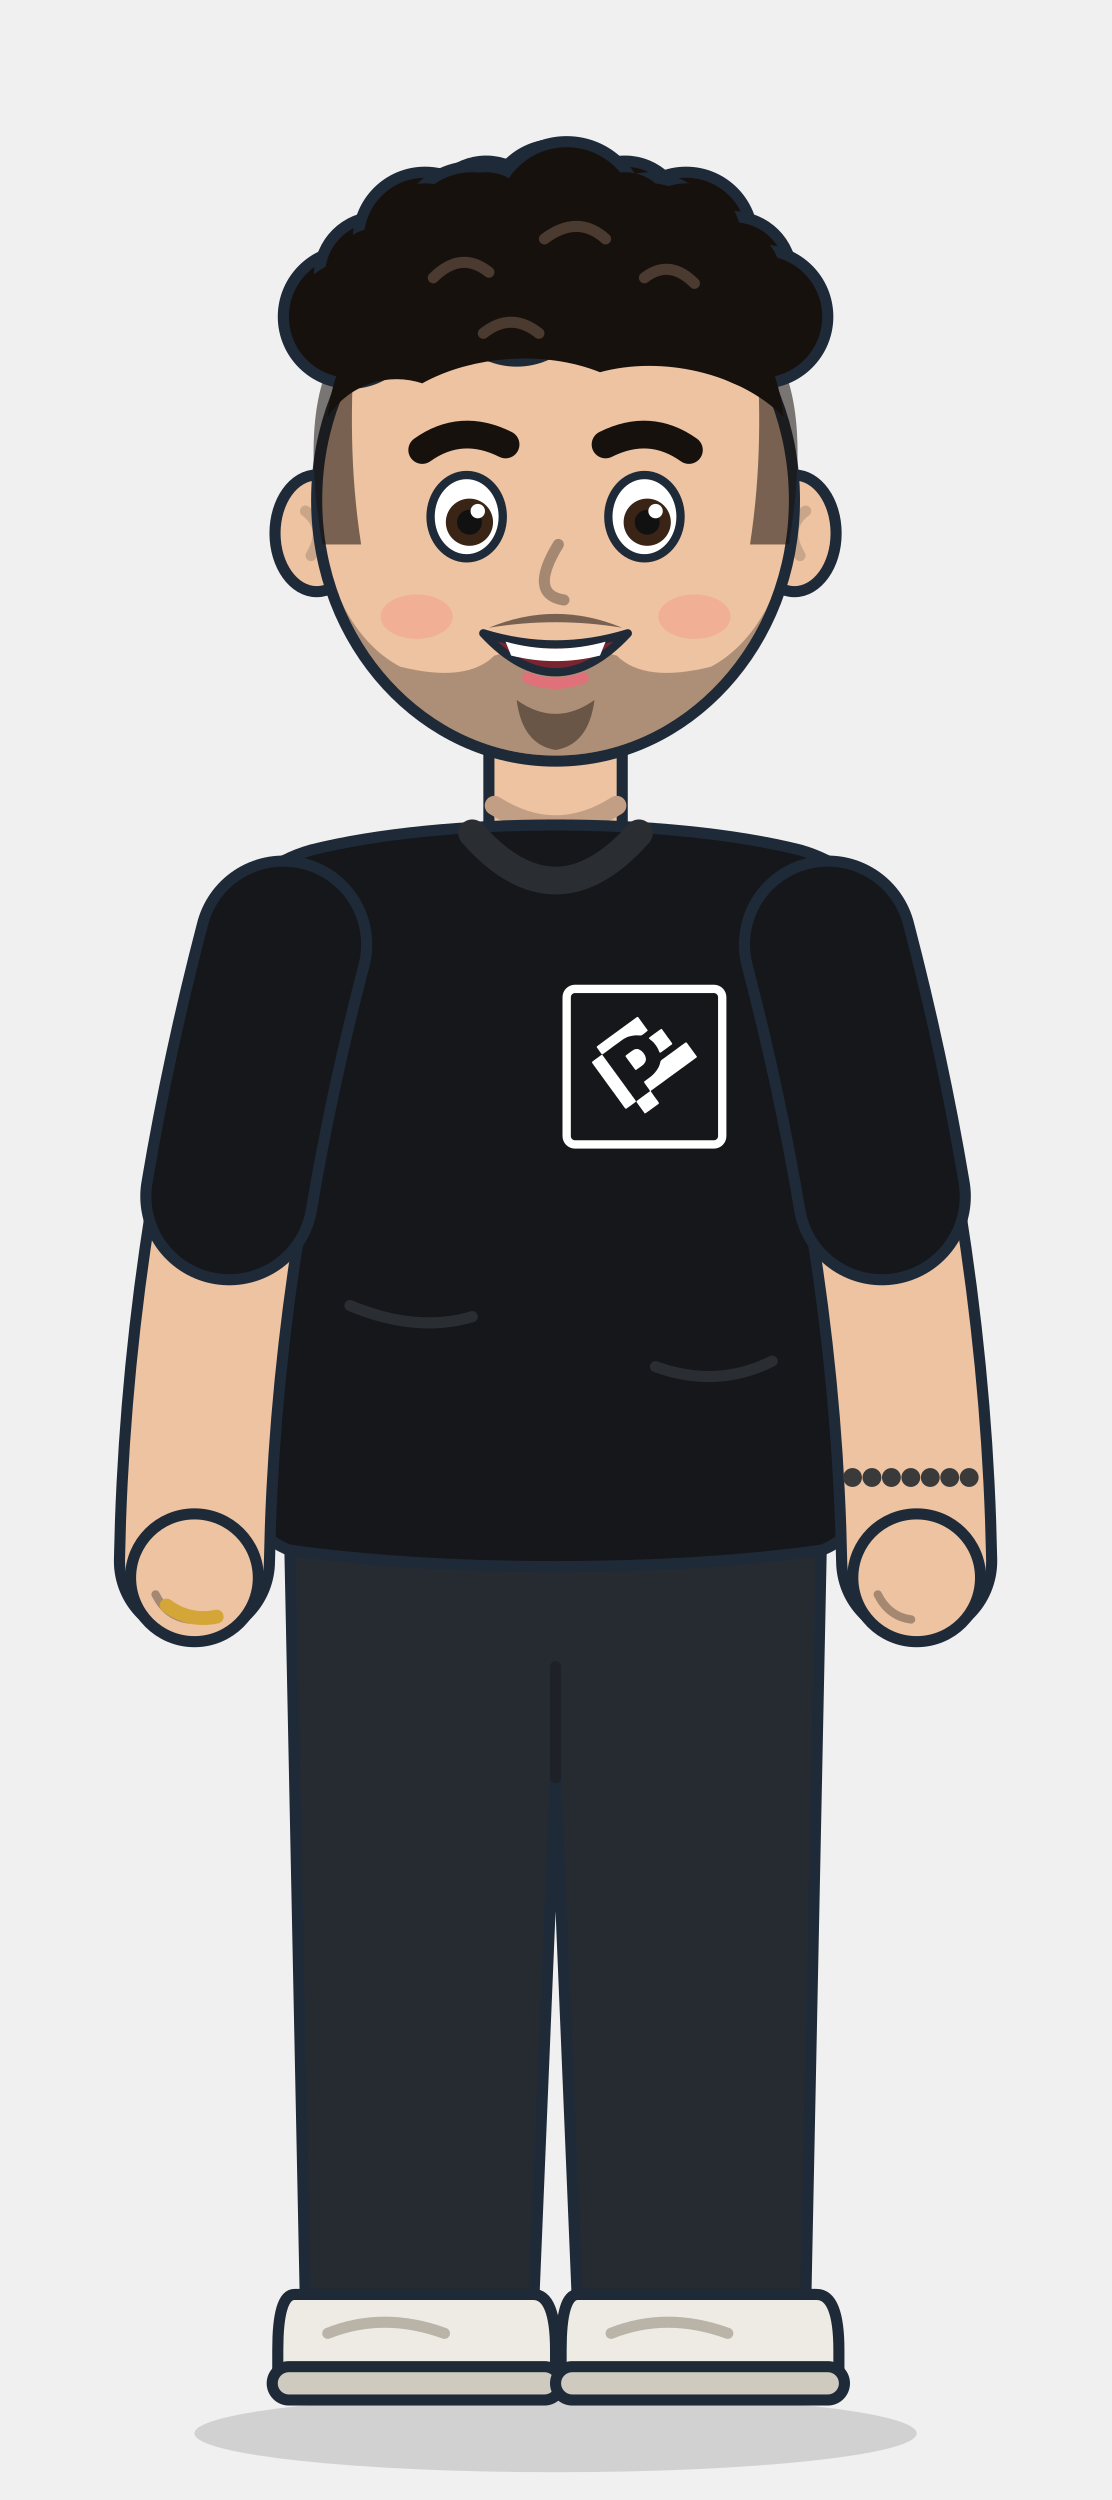
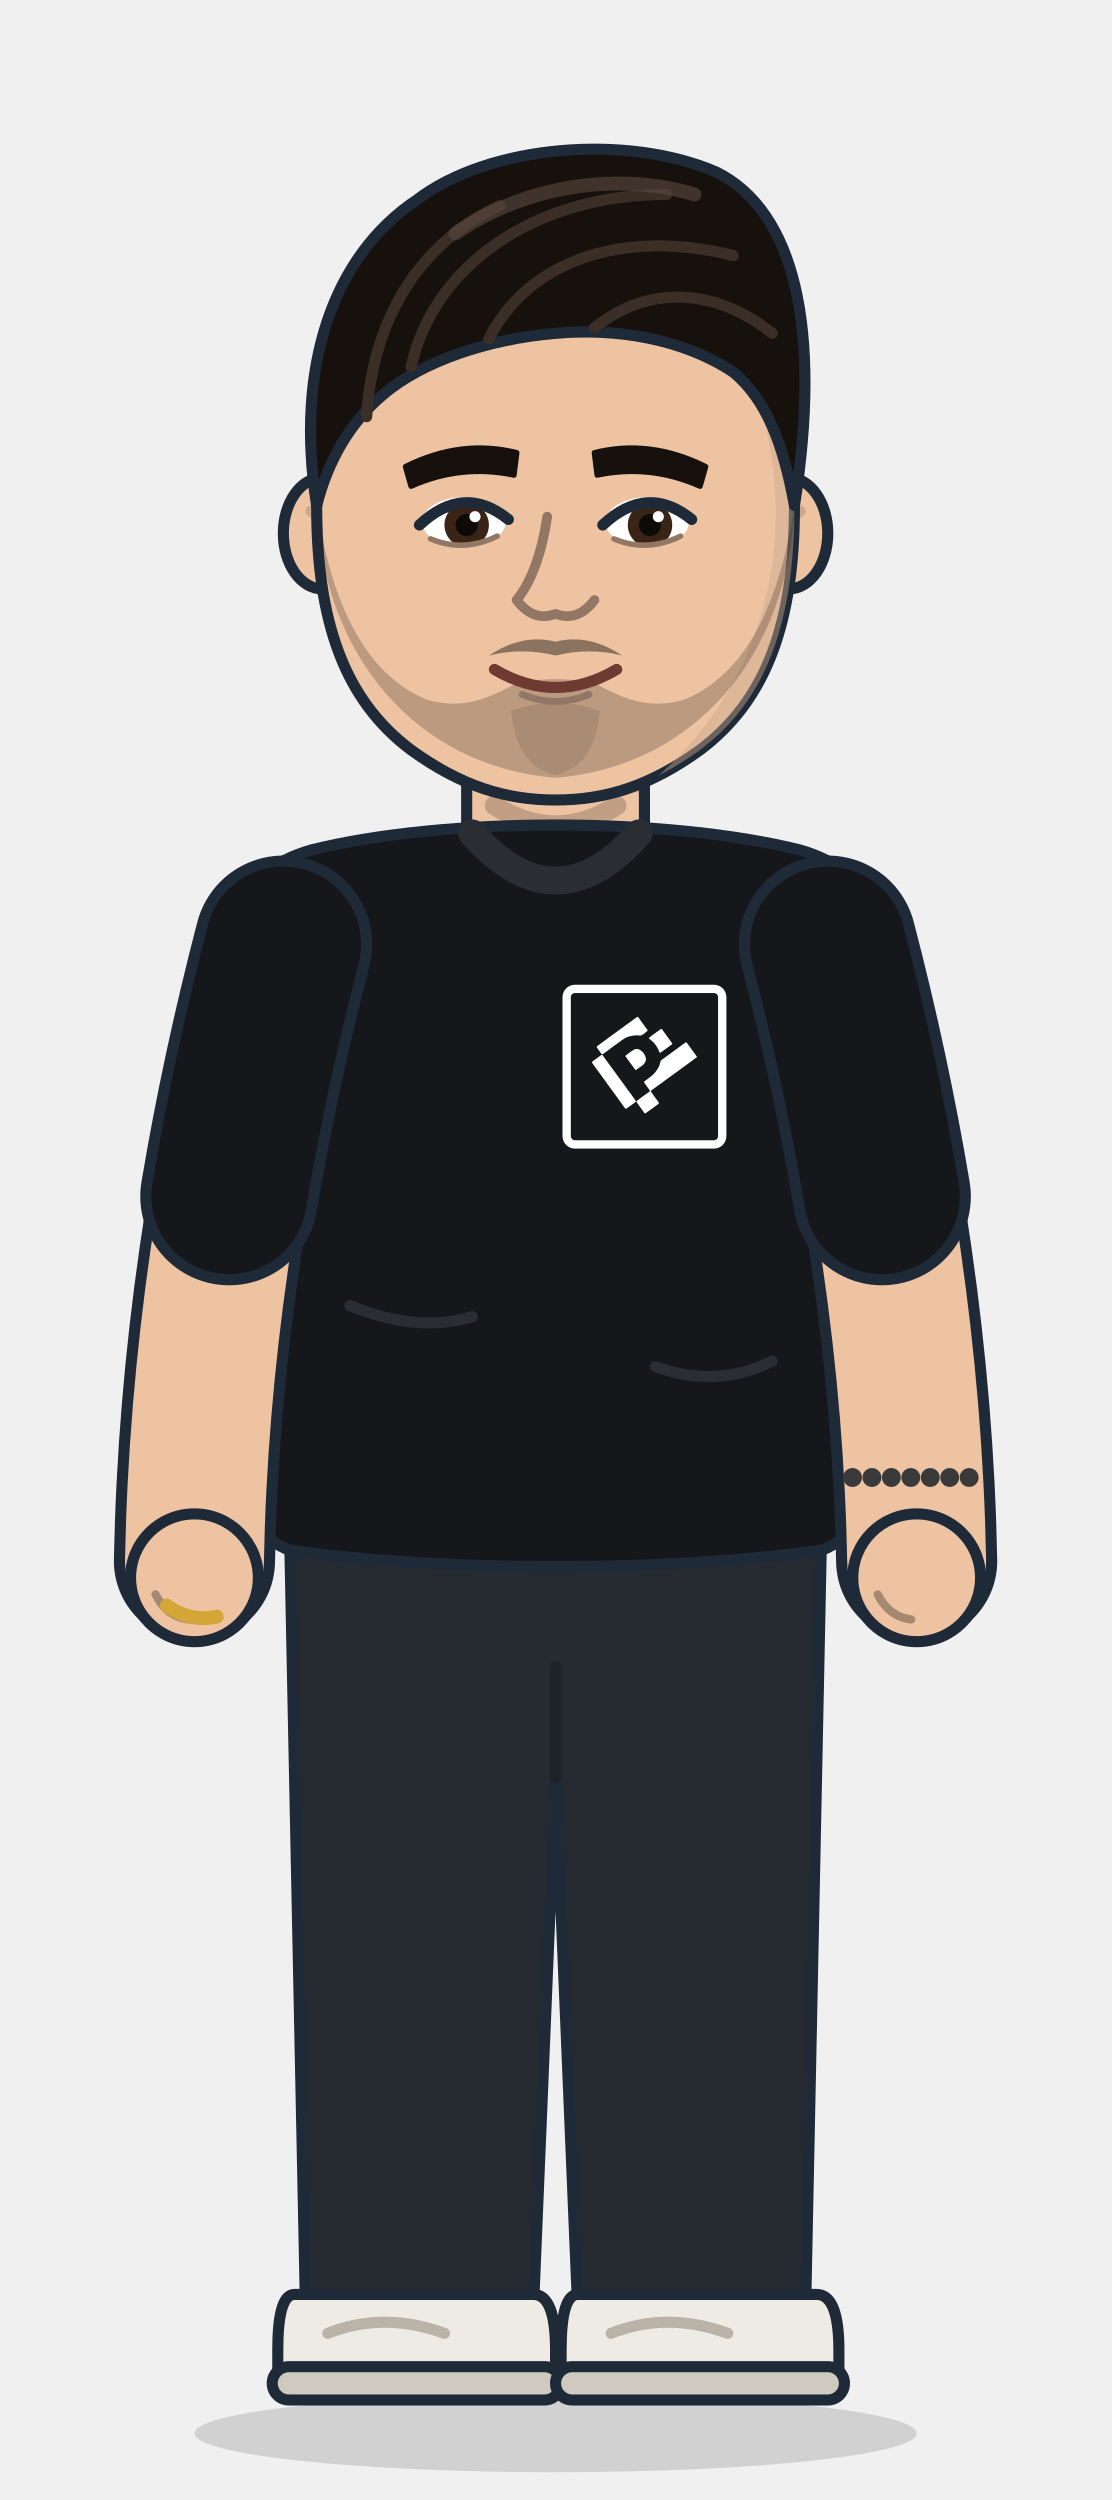
<svg xmlns="http://www.w3.org/2000/svg" viewBox="0 0 400 900" width="400" height="900">
  <defs>
    <symbol id="icone" viewBox="0 0 244 225">
      <path fill-rule="evenodd" clip-rule="evenodd" d="M216.873 59.916C216.098 60.381 214.078 61.819 212.383 63.11C209.403 65.381 205.775 67.989 204.045 69.103C203.584 69.4 201.574 70.907 199.579 72.453C197.585 73.999 195.575 75.506 195.114 75.803C193.014 77.155 189.464 79.731 185.039 83.114C182.395 85.134 179.648 87.14 178.935 87.572C178.222 88.003 175.473 90.007 172.827 92.026C170.18 94.044 167.619 95.927 167.135 96.209C164.556 97.713 160.656 100.779 159.878 101.915C159.389 102.629 158.872 104.116 158.729 105.22C158.587 106.324 158.279 107.506 158.045 107.848C157.811 108.189 157.557 109.091 157.48 109.852C157.355 111.083 156.742 112.638 154.336 117.816C153.958 118.63 152.138 121.521 150.292 124.242C146.68 129.565 142.825 133.759 137.726 137.915C134.724 140.361 134.139 140.798 125.858 146.784C123.359 148.591 121.169 150.282 120.991 150.542C120.469 151.303 122.392 154.393 128.159 162.059C129.363 163.659 130.513 165.29 130.714 165.682C130.915 166.074 131.589 166.924 132.21 167.569C132.831 168.215 133.691 169.583 134.121 170.61L134.904 172.476L131.031 175.269C128.901 176.806 126.177 178.77 124.977 179.634C123.778 180.498 121.305 182.316 119.484 183.673C117.662 185.031 114.912 187.034 113.372 188.126C108.892 191.3 105.211 194.103 104.073 195.207C103.086 196.163 103.089 196.355 104.116 198.13C105.313 200.2 107.031 202.651 109.137 205.295C110.64 207.182 112.848 210.219 115.168 213.587C116.013 214.815 117.875 217.373 119.304 219.271C120.733 221.169 122.106 223.113 122.354 223.59C122.746 224.345 123.107 224.279 125.117 223.09C126.39 222.337 127.549 221.552 127.695 221.346C127.841 221.139 129.359 220.047 131.07 218.92C132.78 217.793 136.522 215.089 139.384 212.911C142.246 210.733 144.992 208.753 145.486 208.511C146.416 208.054 148.999 206.187 153.186 202.945C155.465 201.179 155.599 201.001 155.452 199.92C155.366 199.288 154.695 197.952 153.962 196.951C153.227 195.951 152.457 194.83 152.249 194.463C152.041 194.095 150.656 192.27 149.171 190.408C147.686 188.546 146.112 186.448 145.672 185.746C143.316 181.979 142.527 180.839 140.111 177.707C138.66 175.824 137.245 173.733 136.968 173.059C136.387 171.649 136.407 171.629 141.564 168.145C143.48 166.852 145.624 165.311 146.33 164.722C147.036 164.132 148.235 163.198 148.994 162.646C149.754 162.093 151.353 160.931 152.547 160.063C153.741 159.195 155.068 158.294 155.497 158.059C155.925 157.825 158.855 155.695 162.01 153.325C165.163 150.955 168.998 148.119 170.53 147.023C172.063 145.927 175.665 143.253 178.535 141.081C181.406 138.909 184.277 136.863 184.916 136.534C185.555 136.206 186.611 135.425 187.264 134.799C187.917 134.174 188.695 133.578 188.992 133.475C189.29 133.372 190.985 132.151 192.759 130.761C195.836 128.349 199.67 125.584 201.082 124.758C201.444 124.546 203.273 123.165 205.146 121.689C207.019 120.214 208.798 118.925 209.1 118.825C209.402 118.725 210.236 118.168 210.954 117.587C211.672 117.006 213.535 115.649 215.095 114.571C216.654 113.493 218.681 111.998 219.6 111.248C221.657 109.567 224.522 107.469 225.695 106.785C226.784 106.149 229.032 104.493 233.731 100.864C235.729 99.32 237.746 97.818 238.214 97.525C239.072 96.989 242.054 94.846 243.272 93.891C243.983 93.333 242.745 90.982 240.143 87.948C239.415 87.1 238.74 86.154 238.644 85.847C238.548 85.54 237.954 84.757 237.326 84.108C236.697 83.458 235.987 82.474 235.748 81.921C235.509 81.368 234.806 80.38 234.185 79.726C233.564 79.071 232.972 78.292 232.87 77.993C232.769 77.694 231.423 75.811 229.88 73.81C226.402 69.298 224.635 66.89 223.966 65.754C223.01 64.128 219.793 60.105 219.034 59.585C218.553 59.255 217.772 59.375 216.873 59.916ZM161.055 28.367C160.539 28.397 158.723 29.473 157.018 30.757C155.314 32.042 153.34 33.449 152.633 33.884C151.925 34.319 148.994 36.449 146.118 38.617C143.243 40.786 139.621 43.447 138.071 44.53C134.219 47.224 131.928 49.38 132.077 50.175C132.142 50.523 134.347 52.415 136.976 54.379C139.619 56.353 142.506 58.857 143.433 59.979C147.691 65.135 150.5 69.047 151.709 71.507C151.901 71.897 152.713 73.453 153.514 74.964C154.314 76.474 155.328 78.801 155.768 80.135C156.684 82.915 157.895 83.992 159.29 83.268C160.363 82.712 166.197 78.499 174.708 72.136C177.811 69.816 181.137 67.329 182.1 66.61C183.063 65.89 184.224 65.122 184.68 64.901C185.135 64.681 185.784 64.097 186.122 63.604C186.83 62.57 186.323 61.713 179.145 51.808C178.593 51.047 177.578 49.796 176.889 49.028C176.2 48.261 175.55 47.378 175.443 47.067C175.338 46.757 173.693 44.381 171.789 41.788C169.884 39.195 167.698 36.15 166.932 35.022C166.165 33.894 165.327 32.826 165.069 32.65C164.812 32.473 164.197 31.551 163.704 30.6C162.656 28.579 162.318 28.293 161.055 28.367ZM105.594 0.492C105.15 0.618 104.301 1.102 103.706 1.568C103.112 2.033 100.577 3.895 98.073 5.705C95.569 7.515 92.029 10.106 90.206 11.463C88.384 12.82 85.628 14.82 84.083 15.907C82.538 16.994 80.572 18.407 79.715 19.046C78.858 19.685 76.106 21.687 73.6 23.495C71.094 25.304 66.501 28.678 63.392 30.994C60.284 33.309 57.366 35.449 56.909 35.749C54.835 37.108 51.281 39.686 46.833 43.059C42.249 46.534 38.602 49.174 36.747 50.362C36.284 50.658 34.35 52.092 32.448 53.547C30.546 55.003 27.729 57.087 26.188 58.177C19.287 63.061 13.064 67.72 12.157 68.684C11.301 69.593 11.271 69.948 11.93 71.343C12.349 72.228 14.683 75.54 17.118 78.701C19.553 81.863 21.741 84.897 21.981 85.443C22.221 85.989 22.786 86.771 23.238 87.182C23.927 87.809 24.309 87.742 25.615 86.766C26.471 86.126 27.564 85.37 28.043 85.085C28.522 84.8 31.273 82.797 34.154 80.633C37.036 78.469 40.648 75.802 42.181 74.706C46.203 71.831 50.63 68.452 50.91 68.043C51.042 67.85 51.952 67.188 52.933 66.574C56.19 64.532 57.981 63.277 61.055 60.883C62.73 59.578 65.363 57.619 66.906 56.531C68.45 55.443 70.293 54.082 71.003 53.508C72.79 52.064 78.855 48.664 82.412 47.112C85.776 45.644 99.618 42.905 102.105 43.215C103.009 43.327 105.04 43.373 106.619 43.318C108.198 43.262 110.444 43.34 111.611 43.492C114.089 43.814 116.225 43.141 118.165 41.428C120.029 39.781 122.97 37.557 125.414 35.944C126.519 35.215 127.933 33.939 128.557 33.11L129.689 31.603L125.669 26.259C123.458 23.321 121.401 20.462 121.097 19.908C120.517 18.848 119.609 17.596 115.297 11.906C113.848 9.993 112.296 7.807 111.849 7.048C111.402 6.289 110.868 5.552 110.661 5.411C110.455 5.269 109.772 4.306 109.145 3.27C107.792 1.035 106.697 0.179 105.594 0.492ZM110.659 76.478C108.806 75.536 106.632 74.77 105.719 74.736C103.001 74.635 99.421 75.337 97.569 76.333C95.379 77.511 83.268 86.137 81.815 87.553C81.223 88.13 80.528 88.592 80.269 88.58C80.01 88.568 79.34 89.227 78.779 90.046C77.882 91.355 77.864 91.649 78.633 92.498C79.113 93.028 79.592 93.704 79.696 93.999C79.8 94.295 81.063 96.115 82.502 98.043C83.942 99.972 86.598 103.604 88.405 106.116C90.212 108.627 92.303 111.437 93.051 112.359C94.84 114.563 96.807 117.274 97.784 118.882C98.87 120.668 100.574 122.788 101.355 123.323C102.104 123.837 103.974 122.731 108.953 118.832C110.811 117.377 112.867 115.901 113.523 115.552C114.178 115.204 114.891 114.664 115.108 114.352C115.326 114.041 116.107 113.465 116.846 113.072C120.577 111.085 125.278 103.864 125.424 99.893C125.752 91.007 119.388 80.915 110.659 76.478ZM23.679 88.51C23.088 88.379 22.07 88.714 21.379 89.267C19.002 91.167 11.947 96.36 11.062 96.861C10.572 97.139 9.665 97.772 9.046 98.267C8.427 98.763 6.403 100.258 4.547 101.59C2.692 102.922 0.971 104.308 0.723 104.67C0.029 105.684 0.918 107.295 5.614 113.533C7.998 116.699 10.178 119.688 10.458 120.174C10.739 120.66 11.371 121.569 11.864 122.193C12.357 122.817 13.648 124.594 14.734 126.144C15.82 127.693 17.321 129.715 18.069 130.638C19.797 132.771 20.867 134.247 23.803 138.549C25.104 140.456 27.235 143.39 28.539 145.069C29.842 146.748 31.276 148.74 31.725 149.495C32.175 150.25 32.684 150.966 32.857 151.084C33.166 151.296 35.888 155.138 36.647 156.435C36.859 156.797 38.241 158.626 39.718 160.499C41.195 162.373 42.486 164.165 42.587 164.482C42.687 164.799 44.696 167.546 47.05 170.586C49.404 173.625 51.693 176.682 52.137 177.377C52.581 178.072 53.399 179.26 53.954 180.016C54.509 180.773 56.379 183.356 58.108 185.757C59.838 188.157 61.675 190.604 62.191 191.194C62.707 191.784 63.482 192.924 63.913 193.728C64.344 194.532 64.893 195.324 65.133 195.488C65.373 195.652 65.934 196.407 66.381 197.166C66.828 197.925 68.26 199.919 69.564 201.598C71.92 204.632 74.243 207.896 75.859 210.442C77.536 213.085 79.814 213.878 80.984 212.226C81.283 211.802 82.006 211.297 82.59 211.102C83.174 210.907 83.821 210.5 84.028 210.197C84.236 209.895 85.207 209.166 86.186 208.578C87.166 207.989 89.347 206.446 91.035 205.15C92.722 203.853 95.368 201.904 96.915 200.818C101.633 197.504 102.47 196.728 102.379 195.753C102.335 195.276 100.94 193.122 99.28 190.967C97.619 188.813 95.985 186.536 95.648 185.909C95.311 185.281 94.69 184.529 94.268 184.238C93.845 183.947 93.323 183.241 93.109 182.668C92.894 182.096 92.245 181.039 91.667 180.318C91.089 179.597 89.47 177.457 88.07 175.561C86.67 173.666 85.323 171.968 85.077 171.789C84.831 171.61 84.172 170.666 83.614 169.691C83.055 168.716 82.34 167.734 82.026 167.508C81.712 167.282 81.279 166.632 81.063 166.065C80.848 165.496 80.167 164.496 79.551 163.843C78.936 163.19 78.27 162.33 78.072 161.932C77.874 161.535 76.401 159.459 74.799 157.32C73.197 155.181 70.611 151.63 69.052 149.428C67.493 147.227 65.733 144.85 65.142 144.146C64.551 143.442 63.716 142.279 63.287 141.561C62.259 139.84 56.999 132.679 55.785 131.347C55.259 130.771 54.65 129.838 54.431 129.274C54.213 128.71 53.592 127.946 53.052 127.576C52.512 127.206 51.907 126.432 51.706 125.855C51.506 125.278 49.413 122.31 47.055 119.26C44.697 116.209 42.41 113.136 41.973 112.431C40.398 109.891 25.068 88.757 24.793 88.746C24.763 88.745 24.262 88.639 23.679 88.51Z" />
    </symbol>
    <symbol id="logotipo" viewBox="0 0 591 150">
      <path fill-rule="evenodd" clip-rule="evenodd" d="M586.089 28.662C584.799 28.816 583.39 29.76 582.96 30.76C581.993 33.01 574.112 84.148 574.556 85.29C574.734 85.746 576.659 86.007 578.834 85.87L582.789 85.621L584.404 74.561C585.291 68.479 587.201 56.014 588.646 46.863C591.32 29.925 591.06 28.069 586.089 28.662ZM568.771 29.445C564.881 29.633 564.541 29.974 558.995 39.297C555.834 44.609 552.859 49.1 552.385 49.276C551.909 49.454 550.09 45.363 548.342 40.189L545.162 30.779L540.469 30.923C537.887 31.002 535.662 31.34 535.525 31.674C535.388 32.009 537.204 37.707 539.559 44.336C541.914 50.965 543.897 57.271 543.965 58.35C544.062 59.912 528.81 84.459 516.201 103.033L514.034 106.224L519.672 106.01L525.31 105.797L535.552 89.149C541.185 79.993 546.671 71.221 547.743 69.655C549.688 66.811 549.691 66.812 550.517 69.836C550.971 71.502 552.342 76.016 553.566 79.867L555.788 86.869L560.262 86.732C562.722 86.657 564.971 86.061 565.258 85.41C565.544 84.758 564.043 79.393 561.922 73.488C556.503 58.411 556.618 58.809 557.25 57.43C557.565 56.744 561.293 50.846 565.536 44.323C576.115 28.056 575.887 29.101 568.771 29.445ZM526.689 31.494C522.2 31.617 522.166 31.65 516.047 41.624C512.67 47.128 509.643 51.747 509.32 51.888C508.997 52.03 507.222 47.697 505.376 42.261L502.019 32.374L497.576 32.511C495.132 32.585 492.922 33.124 492.665 33.708C492.409 34.291 494.305 40.384 496.879 47.247C500.305 56.38 501.232 60.467 500.339 62.498C498.364 66.987 471.95 107.128 470.696 107.546C470.065 107.755 402.229 110.776 319.948 114.257C237.667 117.739 166.976 120.759 162.857 120.968L155.367 121.347L155.658 126.853C155.817 129.88 156.005 132.547 156.077 132.778C156.189 133.149 472.35 119.922 473.902 119.481C474.624 119.276 481.549 108.61 494.018 88.495C507.621 66.552 505.972 67.572 509.704 78.793L512.894 88.381L518.09 88.335L523.286 88.286L518.519 74.285L513.751 60.283L522.642 46.235C527.534 38.508 531.458 32.003 531.364 31.778C531.269 31.554 529.166 31.426 526.689 31.494ZM469.291 33.955L465.756 34.197L453.121 62.919C446.172 78.716 440.75 91.757 441.072 91.899C441.394 92.04 443.393 92.046 445.515 91.913C449.163 91.684 449.53 91.31 452.307 84.998L455.243 78.324L462.393 78.026C466.325 77.863 469.752 77.821 470.007 77.933C470.263 78.046 470.786 80.85 471.172 84.165C471.557 87.481 472.09 90.29 472.357 90.407C473.307 90.825 480.559 90.124 480.793 89.592C481.3 88.439 479.349 74.333 474.543 44.41C472.826 33.724 472.821 33.714 469.291 33.955ZM435.03 35.482C432.366 36.315 430.932 38.456 423.005 53.441C418.056 62.798 413.681 70.581 413.282 70.736C412.883 70.891 412.453 70.349 412.328 69.53C412.202 68.71 410.413 60.96 408.352 52.307L404.606 36.574L400.869 36.809C398.815 36.937 396.838 37.715 396.477 38.536C396.116 39.356 394.741 47.174 393.421 55.908C392.101 64.642 390.266 76.508 389.341 82.277C388.417 88.046 387.784 93.079 387.933 93.463C388.502 94.926 394.963 93.99 395.689 92.339C396.109 91.386 397.486 83.102 398.752 73.928C400.017 64.755 401.241 57.176 401.472 57.085C401.703 56.996 402.686 60.238 403.656 64.29C408.479 84.411 408.864 85.458 411.383 85.264C413.402 85.108 414.764 83.179 419.912 73.194C430.107 53.413 430.784 53.442 427.184 73.507C425.46 83.123 424.178 91.325 424.337 91.734C424.498 92.144 426.401 92.367 428.568 92.231L432.508 91.983L434.536 78.555C435.65 71.17 437.56 58.702 438.78 50.849C441.125 35.758 440.629 33.729 435.03 35.482ZM463.78 57.267C462.466 61.161 460.785 65.724 460.045 67.407L458.698 70.468L463.922 70.168L469.144 69.868L468.807 63.699C468.622 60.306 467.953 55.877 467.32 53.858L466.169 50.186L463.78 57.267ZM364.336 39.059L349.221 39.888L345.015 66.403C342.701 80.986 340.763 93.624 340.706 94.488C340.636 95.581 345.372 95.817 356.308 95.267C370.574 94.549 372.039 94.233 372.324 91.8C372.496 90.328 372.586 88.953 372.525 88.745C372.464 88.538 367.35 88.487 361.159 88.636C354.97 88.783 349.692 88.325 349.429 87.618C348.968 86.372 350.878 72.843 351.815 70.712C352.07 70.131 356.602 69.658 361.883 69.661C370.853 69.663 371.521 69.464 372 66.657C372.281 65.004 372.426 63.432 372.322 63.166C372.218 62.899 367.916 62.9 362.76 63.169C357.604 63.438 353.273 63.367 353.135 63.012C352.56 61.536 355.245 46.594 356.181 46.055C356.741 45.733 362.214 45.284 368.344 45.057C378.635 44.678 379.54 44.42 380.168 41.679C380.543 40.047 380.535 38.603 380.149 38.471C379.766 38.338 372.649 38.602 364.336 39.059ZM322.485 40.583C314.609 41.005 307.965 41.417 307.721 41.496C307.477 41.576 307.046 43.003 306.763 44.667L306.248 47.694L311.916 47.48C315.033 47.362 317.694 47.565 317.829 47.931C317.965 48.298 316.537 58.789 314.655 71.244C312.774 83.701 311.173 94.576 311.097 95.412C310.989 96.598 311.682 96.923 314.249 96.889C318.136 96.838 317.633 98.631 322.125 68.81C323.852 57.335 325.643 47.676 326.103 47.344C326.565 47.012 329.284 46.605 332.151 46.441C336.106 46.215 337.518 45.564 338.02 43.739C338.383 42.416 338.258 40.993 337.742 40.575C337.227 40.157 330.362 40.16 322.485 40.583ZM281.716 41.845C276.32 42.183 273.656 43.134 270.154 45.975C264.597 50.48 263.931 52.428 260.709 73.572C257.752 92.962 258.578 96.296 266.923 98.679C276.129 101.309 288.279 96.671 291.526 89.289C292.726 86.561 295.003 73.742 296.732 59.98C298.556 45.461 294.881 41.023 281.716 41.845ZM282.207 47.993C277.546 47.975 273.025 50.436 271.546 53.799C270.967 55.115 269.47 63.053 268.22 71.437C265.301 91.005 266.582 94.444 276.148 92.718C283.932 91.313 285.073 89.156 287.856 70.585C289.53 59.414 289.876 53.279 288.941 51.353C287.323 48.018 287.311 48.013 282.207 47.993ZM243.092 44.796C237.058 44.077 222.089 44.857 221.635 45.914C221.049 47.284 213.022 99.974 213.293 100.672C213.845 102.09 219.083 100.819 219.848 99.081C220.292 98.072 221.35 92.516 222.2 86.734L223.745 76.221L228.031 75.648C230.387 75.332 233.032 75.395 233.908 75.787C234.785 76.179 236.253 81.084 237.171 86.69C239.266 99.48 239.521 99.98 244.017 100.091L247.617 100.182L245.101 86.712C242.727 73.999 242.733 73.147 245.215 71.531C246.661 70.589 249.077 67.909 250.584 65.573C254.935 58.824 254.077 51.159 248.373 45.795C248.125 45.563 245.749 45.114 243.092 44.796ZM233.846 50.644C230.806 50.799 228.042 51.558 227.702 52.331C226.453 55.17 225.049 68.055 225.946 68.449C228.135 69.412 239.891 68.019 241.727 66.578C244.649 64.287 246.493 59.41 245.784 55.85C245.007 51.944 241.167 50.27 233.846 50.644ZM189.29 46.642L177.964 47.288L176.04 60.133C174.981 67.198 173.062 79.522 171.774 87.52C169.408 102.213 169.718 103.96 174.561 103.224C175.991 103.008 176.735 100.606 178.343 91.014C179.445 84.446 180.521 78.68 180.734 78.202C180.947 77.723 184.799 77.093 189.294 76.803C199.487 76.145 204.524 73.233 207.611 66.217C211.524 57.32 209.704 49.746 202.987 46.974C201.683 46.435 195.52 46.286 189.29 46.642ZM140.66 29.18C138.84 30.912 137.25 32.56 137.125 32.843C137.001 33.125 130.931 39.681 123.638 47.411L110.375 61.464L108.767 70.015C106.869 80.11 103.733 85.803 95.037 94.942C91.74 98.407 89.142 101.44 89.265 101.683C90.2 103.521 101.452 112.636 102.337 112.271C102.955 112.018 110.645 104.103 119.428 94.683C128.211 85.263 141.725 70.896 149.461 62.757C157.196 54.618 163.84 47.243 164.224 46.37C164.692 45.308 161.709 41.779 155.236 35.739C149.909 30.765 145.194 26.547 144.759 26.364C144.324 26.18 142.48 27.449 140.66 29.18ZM192.562 52.745C189.143 52.608 185.805 52.868 185.145 53.323C184.014 54.1 181.367 68.525 182.039 70.251C182.21 70.691 185.326 70.889 188.963 70.691C196.598 70.273 201.139 67.312 202.314 61.985C203.699 55.705 200.93 53.082 192.562 52.745ZM99.408 13.103C98.828 13.722 95.148 17.576 91.231 21.668C87.314 25.761 84.047 29.249 83.971 29.421C83.896 29.592 86.22 31.133 89.138 32.846C92.055 34.559 97.001 39.021 100.13 42.761L105.821 49.562L108.136 47.268C115.526 39.952 122.003 32.29 121.57 31.379C121.084 30.353 102.206 12.745 101.046 12.235C100.725 12.094 99.988 12.485 99.408 13.103ZM56.773 1.975C48.822 10.108 3.833 58.444 3.493 59.217C3.018 60.298 12.888 69.347 14.049 68.895C14.45 68.739 21.724 61.21 30.213 52.165C38.702 43.121 47.588 34.649 49.96 33.338C54.218 30.985 67.931 26.904 69.403 27.551C70.267 27.931 78.882 19.145 78.53 18.242C78.183 17.351 60.8 0.886 59.692 0.399C59.161 0.165 57.848 0.874 56.773 1.975ZM66.81 51.516C64.037 52.332 51.659 64.148 52.178 65.484C52.373 65.985 71.321 84.326 71.913 84.586C72.687 84.926 82.66 72.857 83.86 70.129C87.394 62.095 75.392 48.991 66.81 51.516ZM7.822 77.132C4.439 80.666 1.433 84.107 1.141 84.778C0.532 86.178 0.742 86.412 12.232 97.143C16.941 101.539 31.077 114.858 43.647 126.74C56.219 138.622 67.004 148.389 67.617 148.446C68.62 148.539 82.385 134.953 81.625 134.619C81.337 134.492 73.55 127.176 32.103 88.092C24.691 81.102 17.58 74.33 16.299 73.045C14.013 70.748 13.864 70.82 7.822 77.132ZM92.619 124.252C87.504 129.719 83.46 134.553 83.631 134.995C84.087 136.167 97.714 149.314 99.121 149.938C100.596 150.593 117.604 133.353 117.712 131.093C117.756 130.194 114.428 126.286 110.319 122.406C106.209 118.527 102.638 115.118 102.384 114.832C102.129 114.545 97.736 118.784 92.619 124.252Z" />
    </symbol>
    <clipPath id="clip-rosto">
      <ellipse cx="200" cy="180" rx="84" ry="92" />
    </clipPath>
  </defs>
  <g id="vinicius-apresentador" stroke-linejoin="round" stroke-linecap="round">
    <ellipse cx="200" cy="876" rx="130" ry="14" fill="#000" opacity="0.13" />
    <path id="calca" d="M104 540 H296 L290 832 H208 L200 640 L192 832 H110 Z" fill="#262A31" stroke="#1E2A38" stroke-width="4" />
    <path d="M200 600 V640" stroke="#1E2127" stroke-width="4" />
    <g id="sapatos">
      <path d="M106 826 H192 Q200 826 200 846 V856 H100 V846 Q100 826 106 826 Z" fill="#EEEBE4" stroke="#1E2A38" stroke-width="4" />
      <rect x="98" y="852" width="104" height="12" rx="6" fill="#CFCAC0" stroke="#1E2A38" stroke-width="4" />
      <path d="M208 826 H294 Q302 826 302 846 V856 H202 V846 Q202 826 208 826 Z" fill="#EEEBE4" stroke="#1E2A38" stroke-width="4" />
      <rect x="200" y="852" width="104" height="12" rx="6" fill="#CFCAC0" stroke="#1E2A38" stroke-width="4" />
    </g>
-     <rect x="176" y="250" width="48" height="70" rx="14" fill="#EDC3A2" stroke="#1E2A38" stroke-width="4" />
+     <rect x="168" y="250" width="64" height="70" rx="14" fill="#EDC3A2" stroke="#1E2A38" stroke-width="4" />
    <path d="M178 290 Q200 304 222 290" fill="none" stroke="#C29F84" stroke-width="7" />
    <path id="tronco-base" d="M112 306 C160 294 240 294 288 306 C316 314 324 338 322 368 L330 470 C336 520 312 552 296 558 C240 566 160 566 104 558 C88 552 64 520 70 470 L78 368 C76 338 84 314 112 306 Z" fill="#15171A" stroke="#1E2A38" stroke-width="4" />
    <path d="M118 840 Q138 832 160 840 M220 840 Q240 832 262 840" fill="none" stroke="#B9B3A8" stroke-width="4" />
    <path d="M170 300 Q200 334 230 300" fill="none" stroke="#2A2E33" stroke-width="10" />
    <rect x="204" y="356" width="56" height="56" rx="3" fill="none" stroke="#FFFFFF" stroke-width="3" />
    <use href="#icone" x="213" y="366" width="38" height="35.0" fill="#FFFFFF" />
    <path d="M126 470 Q150 480 170 474 M236 492 Q258 500 278 490" fill="none" stroke="#2A2E33" stroke-width="4" />
    <g id="braco-esq">
      <path d="M102.0 340.0 Q72.0 455.0 70.0 562.0" fill="none" stroke="#1E2A38" stroke-width="58" />
      <path d="M102.0 340.0 Q72.0 455.0 70.0 562.0" fill="none" stroke="#EDC3A2" stroke-width="50" />
      <path d="M102.0 340.0 Q90.0 386.0 82.5 430.7" fill="none" stroke="#1E2A38" stroke-width="64" />
      <path d="M102.0 340.0 Q90.0 386.0 82.5 430.7" fill="none" stroke="#15171A" stroke-width="56" />
      <circle cx="70" cy="568" r="23" fill="#EDC3A2" stroke="#1E2A38" stroke-width="4" />
      <path d="M56 574 q4 8 12 9" fill="none" stroke="#A58871" stroke-width="3" />
    </g>
    <g id="braco-dir">
      <path d="M298.0 340.0 Q328.0 455.0 330.0 562.0" fill="none" stroke="#1E2A38" stroke-width="58" />
      <path d="M298.0 340.0 Q328.0 455.0 330.0 562.0" fill="none" stroke="#EDC3A2" stroke-width="50" />
      <path d="M298.0 340.0 Q310.0 386.0 317.5 430.7" fill="none" stroke="#1E2A38" stroke-width="64" />
      <path d="M298.0 340.0 Q310.0 386.0 317.5 430.7" fill="none" stroke="#15171A" stroke-width="56" />
      <circle cx="306.9" cy="531.9" r="3.4" fill="#3A3A3A" />
      <circle cx="313.9" cy="531.9" r="3.4" fill="#3A3A3A" />
      <circle cx="320.9" cy="531.9" r="3.4" fill="#3A3A3A" />
      <circle cx="327.9" cy="531.9" r="3.4" fill="#3A3A3A" />
      <circle cx="334.9" cy="531.9" r="3.4" fill="#3A3A3A" />
      <circle cx="341.9" cy="531.9" r="3.4" fill="#3A3A3A" />
      <circle cx="348.9" cy="531.9" r="3.4" fill="#3A3A3A" />
      <circle cx="330" cy="568" r="23" fill="#EDC3A2" stroke="#1E2A38" stroke-width="4" />
      <path d="M316 574 q4 8 12 9" fill="none" stroke="#A58871" stroke-width="3" />
    </g>
    <path d="M60 578 q8 6 18 4" fill="none" stroke="#D4A537" stroke-width="5" />
+     <clipPath id="clip-rosto-v">
+       <path d="M200 96 C254 96 286 128 286 182 C286 224 276 252 252 270 C234 283 218 288 200 288 C182 288 166 283 148 270 C124 252 114 224 114 182 C114 128 146 96 200 96 Z" />
+     </clipPath>
    <g id="cabeca">
      <g id="orelhas">
-         <ellipse cx="114" cy="192" rx="15" ry="21" fill="#EDC3A2" stroke="#1E2A38" stroke-width="4" />
-         <ellipse cx="286" cy="192" rx="15" ry="21" fill="#EDC3A2" stroke="#1E2A38" stroke-width="4" />
-         <path d="M110 184 q8 6 2 16 M290 184 q-8 6 -2 16" fill="none" stroke="#C9A589" stroke-width="4" />
+         <ellipse cx="116" cy="192" rx="14" ry="20" fill="#EDC3A2" stroke="#1E2A38" stroke-width="4" />
+         <ellipse cx="284" cy="192" rx="14" ry="20" fill="#EDC3A2" stroke="#1E2A38" stroke-width="4" />
+         <path d="M112 184 q8 6 3 15 M288 184 q-8 6 -3 15" fill="none" stroke="#CBA78B" stroke-width="4" />
      </g>
-       <ellipse id="rosto" cx="200" cy="180" rx="86" ry="94" fill="#EDC3A2" stroke="#1E2A38" stroke-width="4" />
-       <path d="M112 176 Q114 250 160 270 Q200 286 240 270 Q286 250 288 176 Q282 226 256 240 Q232 246 222 236 Q200 230 178 236 Q168 246 144 240 Q118 226 112 176 Z" fill="#17110D" opacity="0.3" clip-path="url(#clip-rosto)" />
-       <path d="M186 252 Q200 262 214 252 Q212 268 200 270 Q188 268 186 252 Z" fill="#17110D" opacity="0.45" />
-       <ellipse cx="150" cy="222" rx="13" ry="8" fill="#FF6B6B" opacity="0.22" />
-       <ellipse cx="250" cy="222" rx="13" ry="8" fill="#FF6B6B" opacity="0.22" />
-       <path id="nariz" d="M201 196 Q190 214 203 216" fill="none" stroke="#A58871" stroke-width="4" />
-       <path d="M116 196 C110 160 112 132 128 118 C126 146 126 170 130 196 Z M284 196 C290 160 288 132 272 118 C274 146 274 170 270 196 Z" fill="#17110D" opacity="0.55" />
+       <path id="rosto" d="M200 96 C254 96 286 128 286 182 C286 224 276 252 252 270 C234 283 218 288 200 288 C182 288 166 283 148 270 C124 252 114 224 114 182 C114 128 146 96 200 96 Z" fill="#EDC3A2" stroke="#1E2A38" stroke-width="4" />
+       <g clip-path="url(#clip-rosto-v)">
+         <path d="M262 120 C292 170 286 250 220 292 L300 300 L300 110 Z" fill="#CBA78B" opacity="0.45" />
+         <path d="M114 182 C116 236 150 276 200 280 C250 276 284 236 286 182 C280 222 266 244 246 252 C232 256 222 250 214 246 C206 244 194 244 186 246 C178 250 168 256 154 252 C134 244 120 222 114 182 Z" fill="#2A2420" opacity="0.26" />
+         <path d="M184 256 Q200 250 216 256 Q214 276 200 279 Q186 276 184 256 Z" fill="#2A2420" opacity="0.12" />
+       </g>
+       <path id="nariz" d="M197 186 Q194 206 186 216 Q192 224 200 221 Q208 224 214 216" fill="none" stroke="#927864" stroke-width="3.5" />
+       <g id="olhos">
+         <clipPath id="olho167">
+           <ellipse cx="167" cy="188" rx="15" ry="9" />
+         </clipPath>
+         <ellipse cx="167" cy="188" rx="15" ry="9" fill="#FFFFFF" />
+         <g clip-path="url(#olho167)">
+           <circle cx="168" cy="189" r="8" fill="#3A2416" />
+           <circle cx="168" cy="189" r="4" fill="#0E0A08" />
+           <circle cx="171" cy="186" r="2" fill="#FFFFFF" />
+         </g>
+         <path d="M151 189 Q167 174 183 187" fill="none" stroke="#1E2A38" stroke-width="4" />
+         <path d="M155 194 Q167 199 179 193" fill="none" stroke="#927864" stroke-width="2" />
+         <clipPath id="olho233">
+           <ellipse cx="233" cy="188" rx="15" ry="9" />
+         </clipPath>
+         <ellipse cx="233" cy="188" rx="15" ry="9" fill="#FFFFFF" />
+         <g clip-path="url(#olho233)">
+           <circle cx="234" cy="189" r="8" fill="#3A2416" />
+           <circle cx="234" cy="189" r="4" fill="#0E0A08" />
+           <circle cx="237" cy="186" r="2" fill="#FFFFFF" />
+         </g>
+         <path d="M217 189 Q233 174 249 187" fill="none" stroke="#1E2A38" stroke-width="4" />
+         <path d="M221 194 Q233 199 245 193" fill="none" stroke="#927864" stroke-width="2" />
+       </g>
+       <path id="sobrancelhas" d="M146 168 Q166 158 186 163 L185 171 Q166 167 148 175 Z M254 168 Q234 158 214 163 L215 171 Q234 167 252 175 Z" fill="#17110D" stroke="#17110D" stroke-width="2" />
+       <g id="boca">
+         <path d="M178 241 Q200 254 222 241" fill="none" stroke="#6E3A32" stroke-width="4" />
+         <path d="M188 250 Q200 255 212 250" fill="none" stroke="#927864" stroke-width="2.5" />
+       </g>
+       <path d="M176 236 Q188 228 200 231 Q212 228 224 236 Q212 233 200 236 Q188 233 176 236 Z" fill="#17110D" opacity="0.45" />
      <g id="cabelo">
-         <g fill="#17110D" stroke="#1E2A38" stroke-width="4">
-           <circle cx="126" cy="114" r="24" />
-           <circle cx="136" cy="99" r="21" />
-           <circle cx="153" cy="86" r="24" />
-           <circle cx="175" cy="79" r="21" />
-           <circle cx="200" cy="76" r="24" />
-           <circle cx="225" cy="79" r="21" />
-           <circle cx="247" cy="86" r="24" />
-           <circle cx="264" cy="99" r="21" />
-           <circle cx="274" cy="114" r="24" />
-           <circle cx="170" cy="86" r="26" />
-           <circle cx="204" cy="78" r="27" />
-           <circle cx="234" cy="88" r="24" />
-           <circle cx="186" cy="104" r="26" />
-           <circle cx="222" cy="104" r="26" />
-         </g>
-         <path d="M118 150 C122 108 160 92 200 92 C240 92 278 108 282 150 C266 134 238 128 216 134 C196 126 170 128 152 138 C140 134 126 138 118 150 Z" fill="#17110D" />
-         <g fill="#17110D">
-           <circle cx="126" cy="114" r="20" />
-           <circle cx="136" cy="99" r="17" />
-           <circle cx="153" cy="86" r="20" />
-           <circle cx="175" cy="79" r="17" />
-           <circle cx="200" cy="76" r="20" />
-           <circle cx="225" cy="79" r="17" />
-           <circle cx="247" cy="86" r="20" />
-           <circle cx="264" cy="99" r="17" />
-           <circle cx="274" cy="114" r="20" />
-           <circle cx="170" cy="86" r="22" />
-           <circle cx="204" cy="78" r="23" />
-           <circle cx="234" cy="88" r="20" />
-           <circle cx="186" cy="104" r="22" />
-           <circle cx="222" cy="104" r="22" />
-         </g>
+         <path d="M114 182 C106 132 120 92 150 72 C176 52 226 48 258 62 C286 76 296 118 286 182 C282 160 276 144 264 134 C246 122 222 118 200 120 C176 122 152 130 138 142 C126 152 118 166 114 182 Z" fill="#17110D" stroke="#1E2A38" stroke-width="4" />
+         <path d="M148 132 C156 96 192 70 240 70 M176 122 C190 94 224 82 264 92 M214 118 C234 102 258 104 278 120 M132 150 C134 116 150 88 180 74" fill="none" stroke="#3B2E26" stroke-width="4" />
+         <path d="M164 84 C190 66 224 62 250 70" fill="none" stroke="#5A4A40" stroke-width="5" opacity="0.6" />
      </g>
-       <path d="M156 100 q10 -10 20 -2 M196 86 q12 -9 22 0 M232 100 q9 -7 18 2 M174 120 q10 -8 20 0" fill="none" stroke="#4A3A30" stroke-width="4" />
-       <g id="olhos">
-         <ellipse cx="168" cy="186" rx="13" ry="15" fill="#FFF" stroke="#1E2A38" stroke-width="3" />
-         <circle cx="169" cy="188" r="8.5" fill="#3A2416" />
-         <circle cx="169" cy="188" r="4.5" fill="#111" />
-         <circle cx="172" cy="184" r="2.6" fill="#FFF" />
-         <ellipse cx="232" cy="186" rx="13" ry="15" fill="#FFF" stroke="#1E2A38" stroke-width="3" />
-         <circle cx="233" cy="188" r="8.5" fill="#3A2416" />
-         <circle cx="233" cy="188" r="4.5" fill="#111" />
-         <circle cx="236" cy="184" r="2.6" fill="#FFF" />
-       </g>
-       <path id="sobrancelhas" d="M152 162 Q166 152 182 160 M218 160 Q234 152 248 162" fill="none" stroke="#17110D" stroke-width="10" />
-       <g id="boca">
-         <path d="M174 228 Q200 256 226 228 Q200 236 174 228 Z" fill="#7A2430" stroke="#1E2A38" stroke-width="3" />
-         <path d="M182 231 Q200 236 218 231 L216 236 Q200 240 184 236 Z" fill="#FFF" />
-         <path d="M190 244 Q200 248 210 244" fill="none" stroke="#E0707A" stroke-width="4" />
-       </g>
-       <path d="M176 226 Q200 216 224 226 Q200 222 176 226 Z" fill="#17110D" opacity="0.55" />
    </g>
  </g>
</svg>
